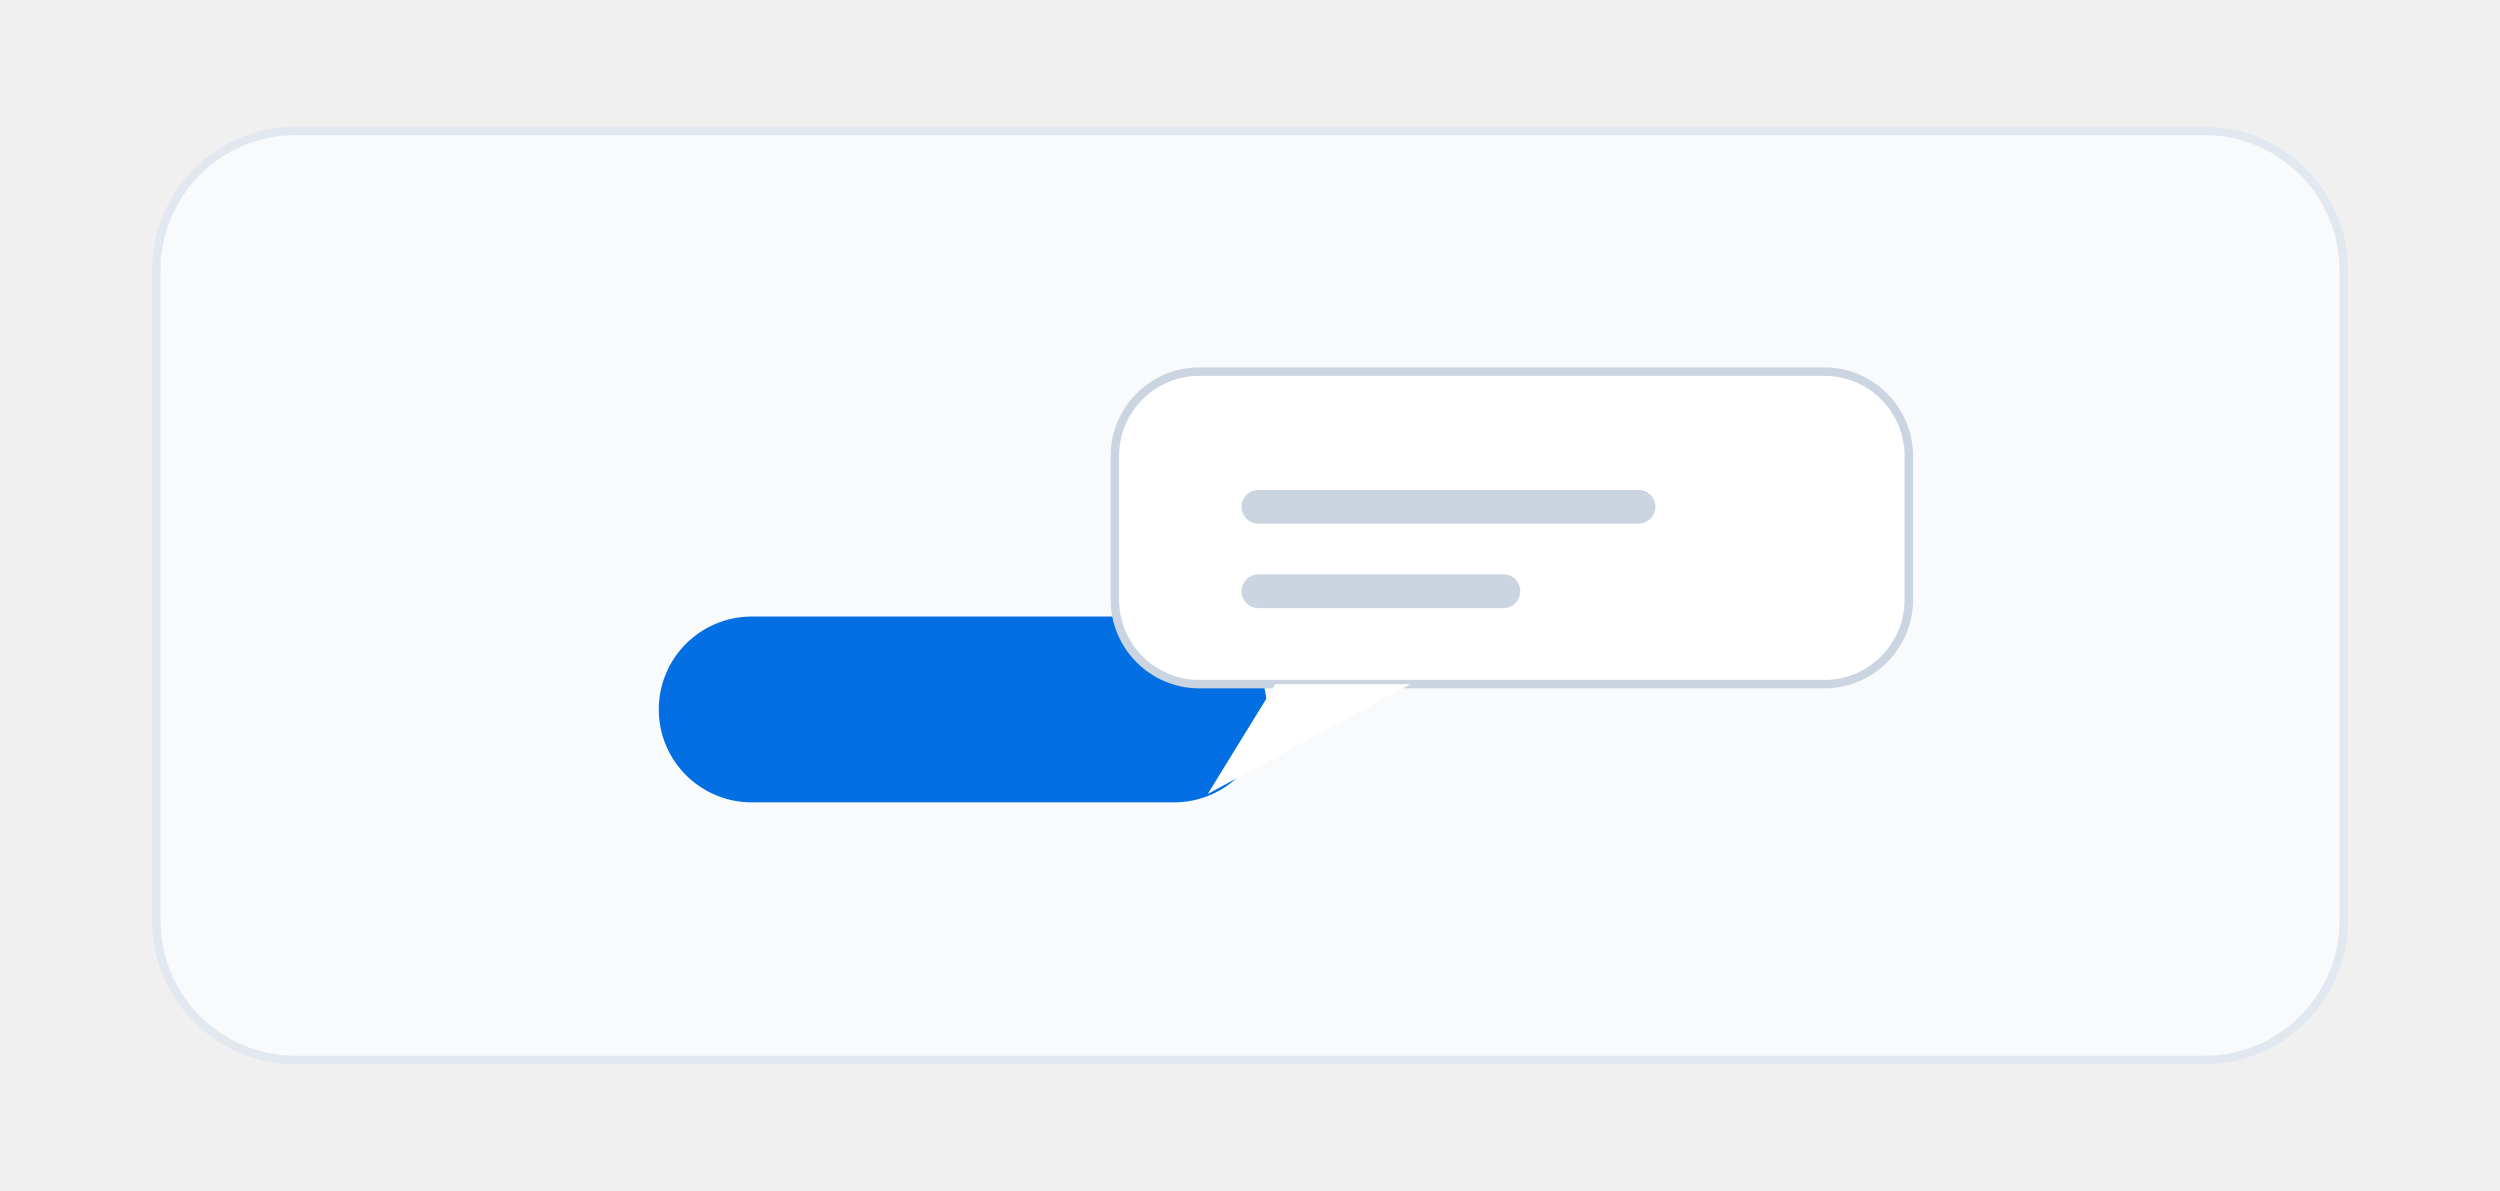
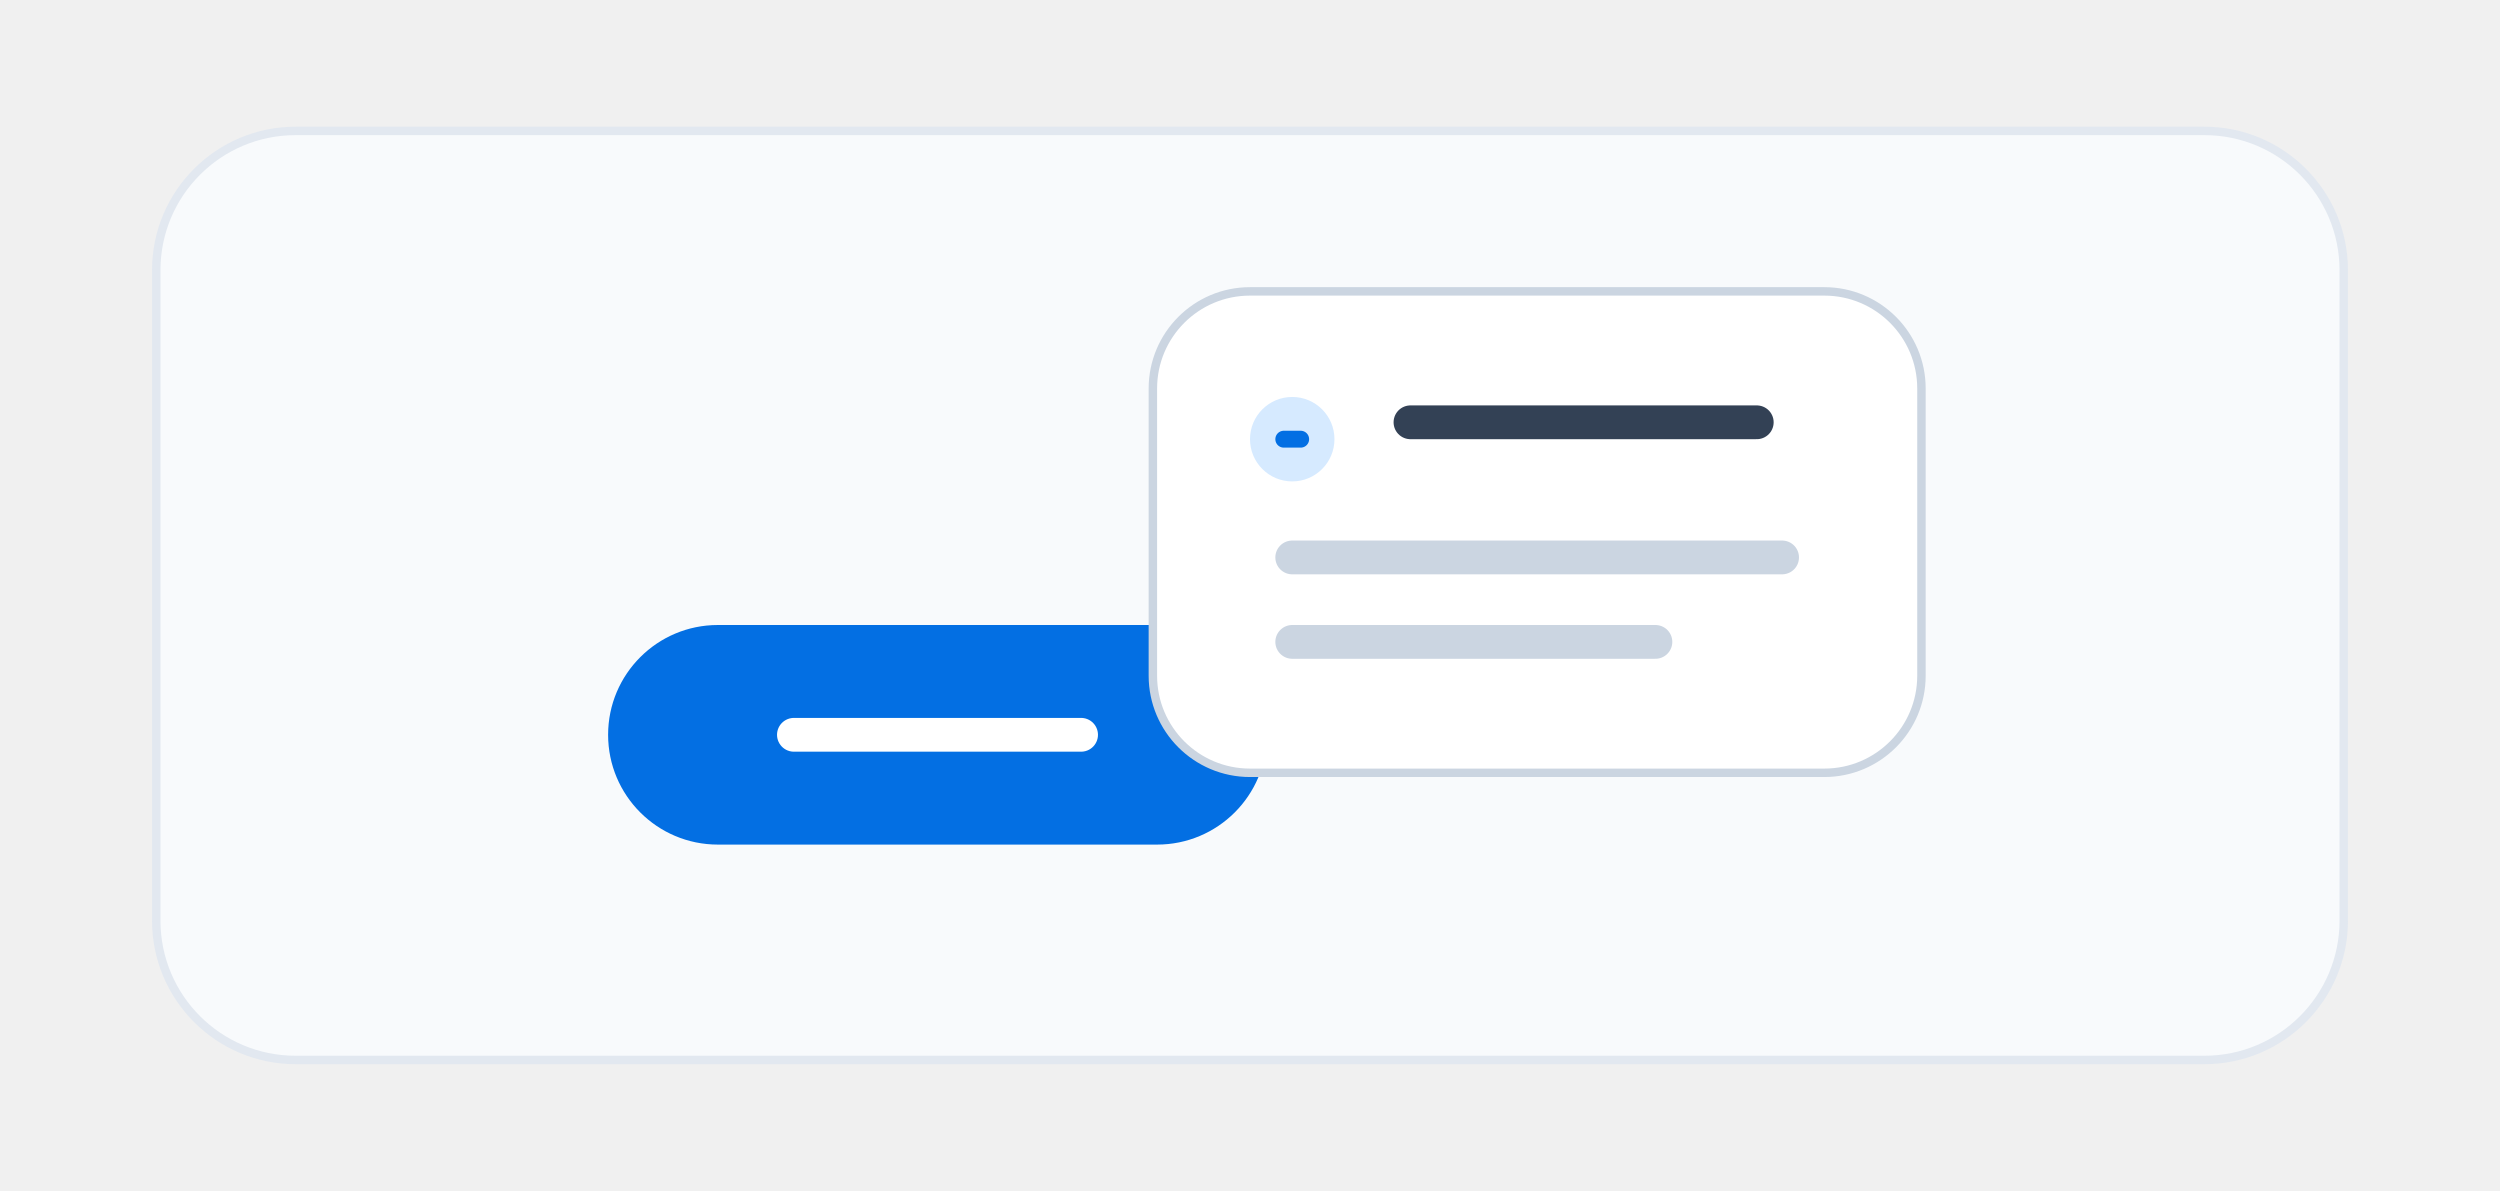
<svg xmlns="http://www.w3.org/2000/svg" width="296" height="141" viewBox="0 0 296 141" fill="none">
  <rect x="18.5" y="15.5" width="259" height="110" rx="16.5" fill="#F8FAFC" />
  <rect x="18.5" y="15.5" width="259" height="110" rx="16.5" stroke="#E2E8F0" />
-   <rect x="78" y="73" width="72" height="22" rx="11" fill="#036FE3" />
-   <rect x="132" y="44" width="94" height="37" rx="10" fill="#FFFFFF" stroke="#CBD5E1" />
-   <rect x="147" y="58" width="49" height="4" rx="2" fill="#CBD5E1" />
-   <rect x="147" y="68" width="33" height="4" rx="2" fill="#CBD5E1" />
-   <path d="M151 81L143 94L167 81Z" fill="#FFFFFF" />
+   <rect x="72" y="74" width="78" height="26" rx="13" fill="#036FE3" />
+   <path d="M94 87H128" stroke="#FFFFFF" stroke-width="4" stroke-linecap="round" />
+   <rect x="136.5" y="34.5" width="91" height="57" rx="11.5" fill="#FFFFFF" stroke="#CBD5E1" />
+   <circle cx="153" cy="52" r="5" fill="#D6EAFF" />
+   <path d="M152 52H154" stroke="#036FE3" stroke-width="2" stroke-linecap="round" />
+   <path d="M167 50H208" stroke="#334155" stroke-width="4" stroke-linecap="round" />
+   <path d="M153 66H211" stroke="#CBD5E1" stroke-width="4" stroke-linecap="round" />
+   <path d="M153 76H196" stroke="#CBD5E1" stroke-width="4" stroke-linecap="round" />
</svg>
